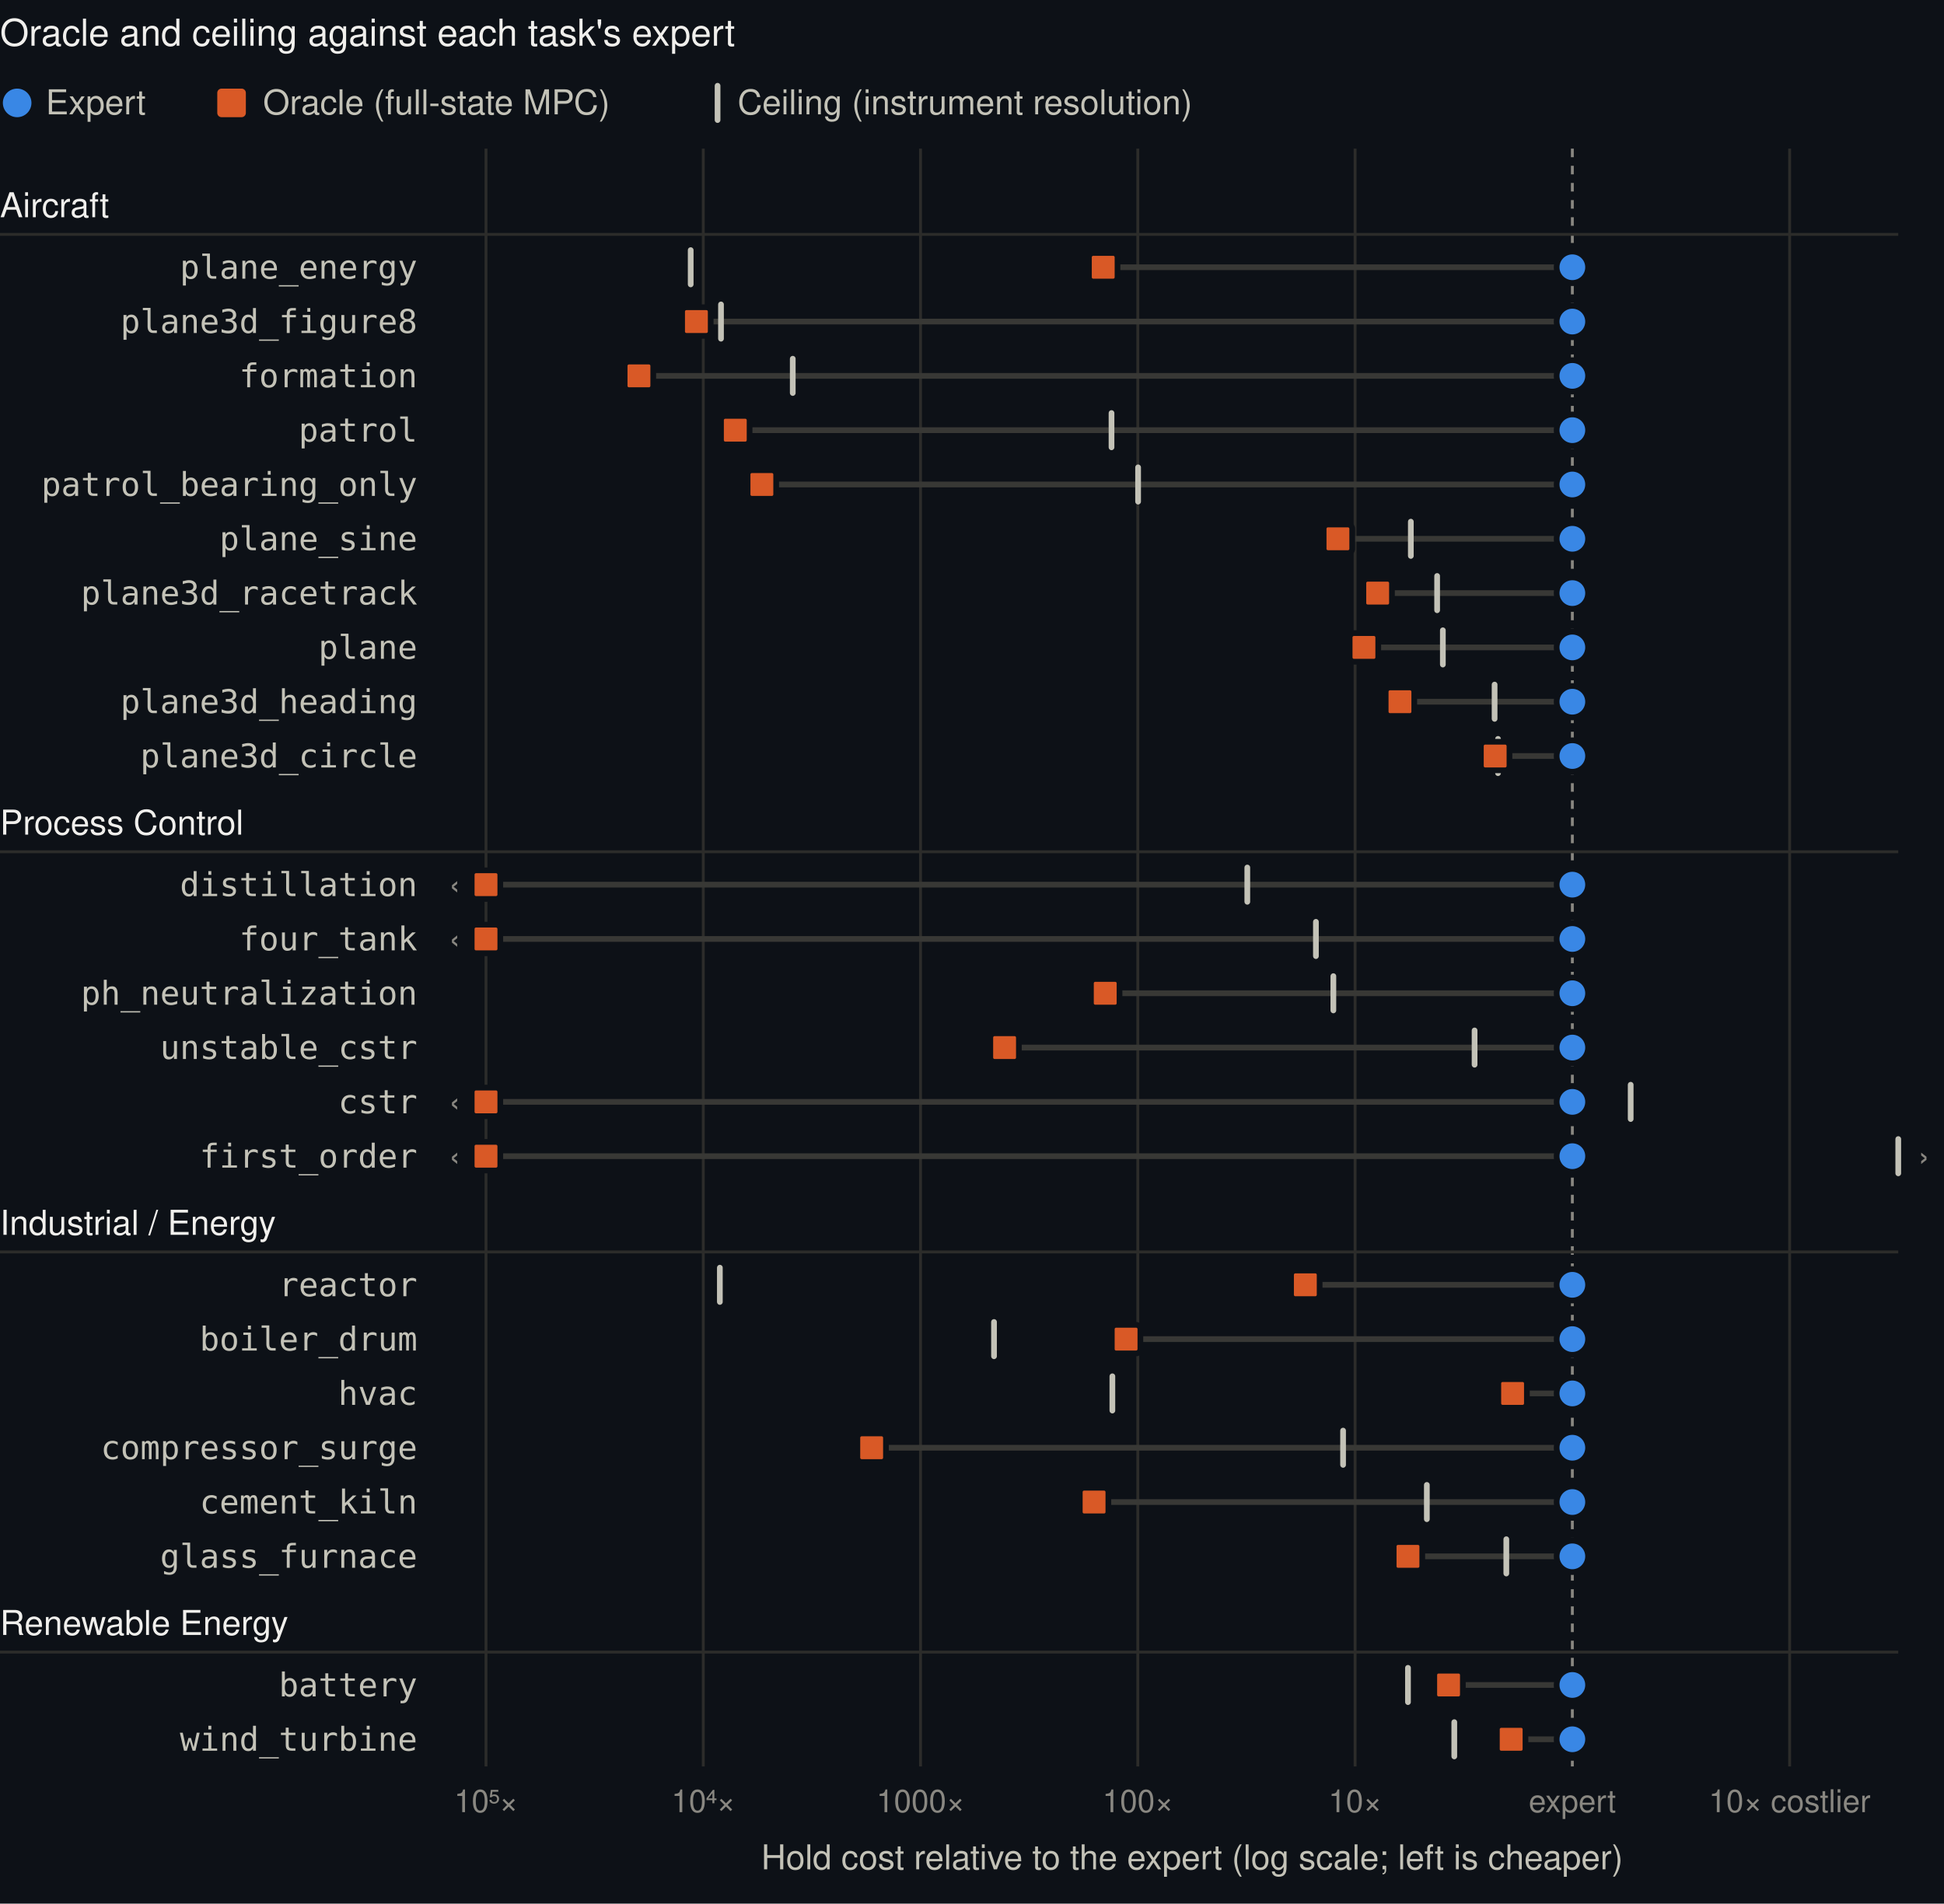
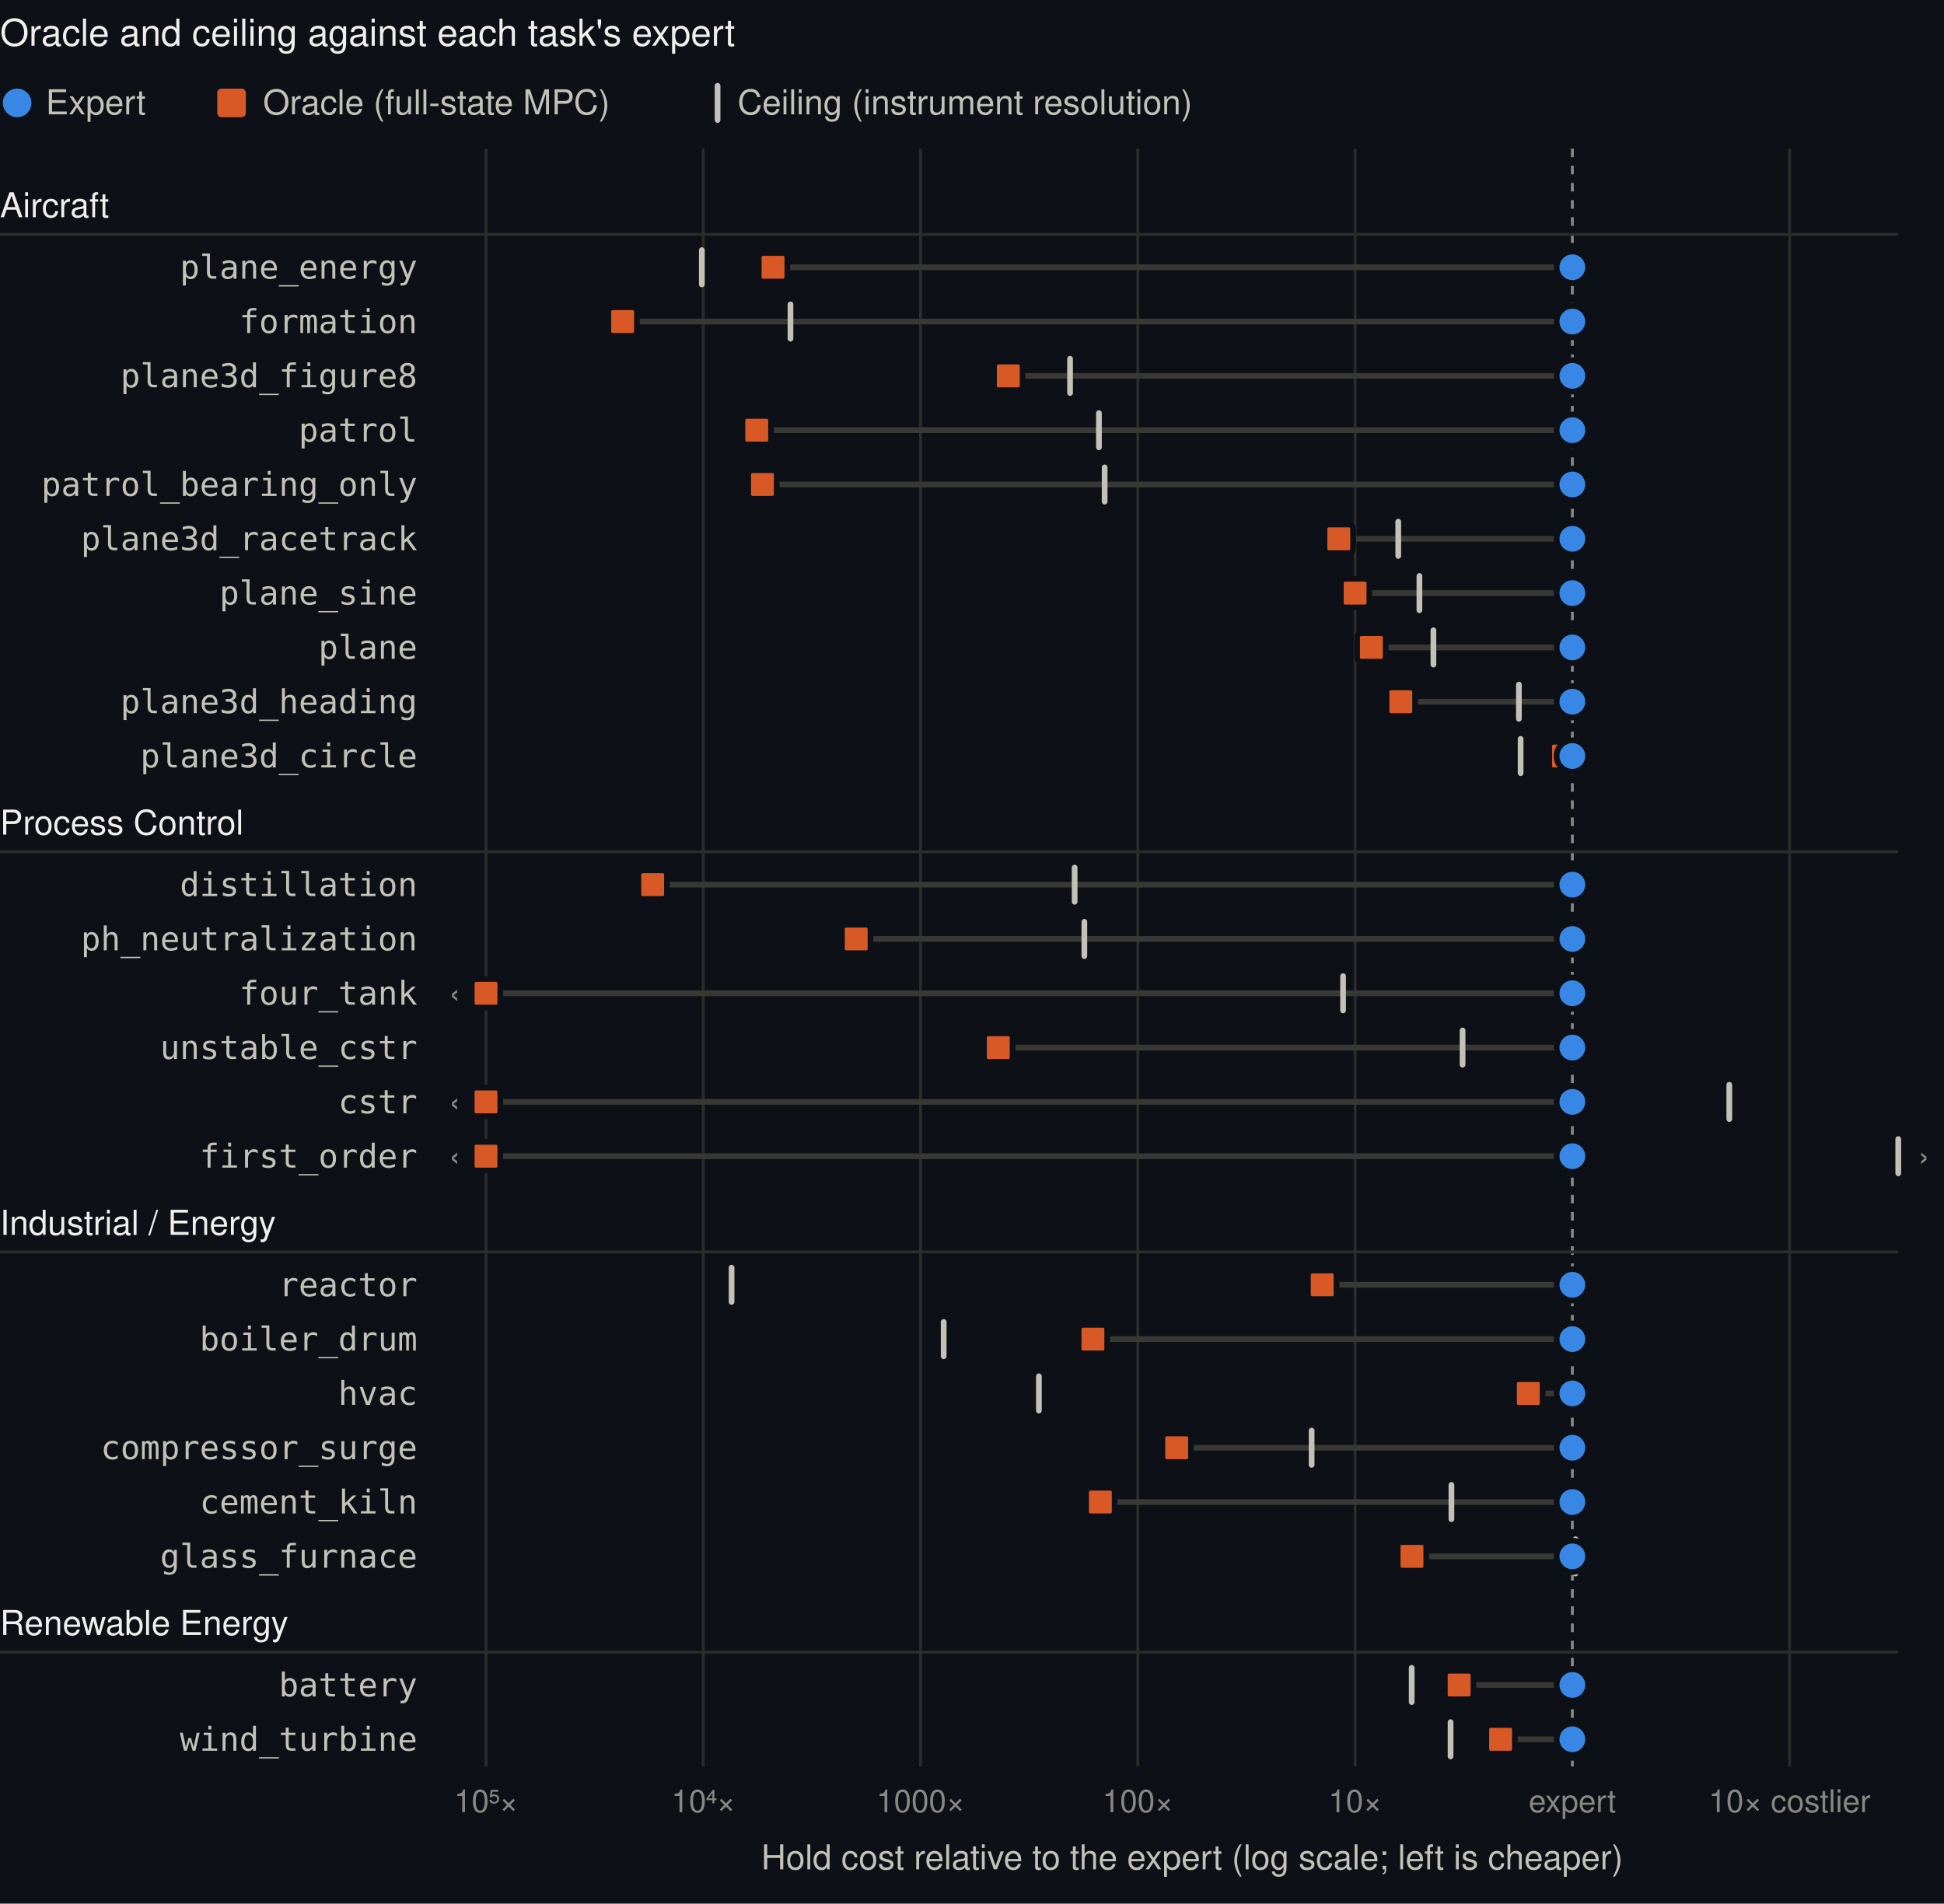
<svg xmlns="http://www.w3.org/2000/svg" viewBox="0 0 680 666" width="680" height="666" font-family="-apple-system, BlinkMacSystemFont, Segoe UI, Helvetica, Arial, sans-serif" role="img" aria-label="Each task's oracle hold cost and ceiling relative to its expert, in decades">
  <rect class="bg" width="100%" height="100%" fill="#0d1117" />
  <text x="0.0" y="16.0" font-size="13" fill="#f0efec" text-anchor="start" font-weight="500">Oracle and ceiling against each task's expert</text>
  <circle cx="6" cy="36" r="5" fill="#3987e5" />
  <text x="16.0" y="40.0" font-size="12" fill="#c3c2b7" text-anchor="start">Expert</text>
  <rect x="76" y="31" width="10" height="10" rx="1.5" fill="#d95926" />
  <text x="92.0" y="40.0" font-size="12" fill="#c3c2b7" text-anchor="start">Oracle (full-state MPC)</text>
  <rect x="250" y="29" width="2" height="14" rx="1" fill="#c3c2b7" />
  <text x="258.0" y="40.0" font-size="12" fill="#c3c2b7" text-anchor="start">Ceiling (instrument resolution)</text>
  <line x1="170.0" x2="170.0" y1="52.0" y2="618.0" stroke="#2c2c2a" />
  <text x="170.0" y="634.0" font-size="11" fill="#898781" text-anchor="middle">10⁵×</text>
  <line x1="246.0" x2="246.0" y1="52.0" y2="618.0" stroke="#2c2c2a" />
  <text x="246.0" y="634.0" font-size="11" fill="#898781" text-anchor="middle">10⁴×</text>
  <line x1="322.0" x2="322.0" y1="52.0" y2="618.0" stroke="#2c2c2a" />
  <text x="322.0" y="634.0" font-size="11" fill="#898781" text-anchor="middle">1000×</text>
  <line x1="398.0" x2="398.0" y1="52.0" y2="618.0" stroke="#2c2c2a" />
  <text x="398.0" y="634.0" font-size="11" fill="#898781" text-anchor="middle">100×</text>
  <line x1="474.0" x2="474.0" y1="52.0" y2="618.0" stroke="#2c2c2a" />
  <text x="474.0" y="634.0" font-size="11" fill="#898781" text-anchor="middle">10×</text>
  <line x1="550.0" x2="550.0" y1="52.0" y2="618.0" stroke="#898781" stroke-dasharray="3 3" />
  <text x="550.0" y="634.0" font-size="11" fill="#898781" text-anchor="middle">expert</text>
  <line x1="626.0" x2="626.0" y1="52.0" y2="618.0" stroke="#2c2c2a" />
  <text x="626.0" y="634.0" font-size="11" fill="#898781" text-anchor="middle">10× costlier</text>
  <text x="417.0" y="654.0" font-size="12" fill="#c3c2b7" text-anchor="middle">Hold cost relative to the expert (log scale; left is cheaper)</text>
  <text x="0.0" y="76.0" font-size="12" fill="#f0efec" text-anchor="start" font-weight="500">Aircraft</text>
  <line x1="0" x2="664" y1="82.0" y2="82.0" stroke="#2c2c2a" />
-   <g data-task="plane_energy" data-oracle="-2.16" data-ceiling="-4.06">
+   <g data-task="plane_energy" data-oracle="-3.68" data-ceiling="-4.01">
    <text x="146.0" y="97.5" font-size="11.5" fill="#c3c2b7" text-anchor="end" font-family="ui-monospace, SFMono-Regular, Menlo, Consolas, monospace">plane_energy</text>
-     <line x1="550.0" x2="385.9" y1="93.5" y2="93.5" stroke="#383835" stroke-width="2" stroke-linecap="round" />
-     <rect x="240.6" y="86.5" width="2" height="14" rx="1" fill="#c3c2b7" />
-     <rect x="380.9" y="88.5" width="10" height="10" rx="1.5" fill="#d95926" stroke="#0d1117" stroke-width="2" />
+     <line x1="550.0" x2="270.4" y1="93.5" y2="93.5" stroke="#383835" stroke-width="2" stroke-linecap="round" />
+     <rect x="244.5" y="86.5" width="2" height="14" rx="1" fill="#c3c2b7" />
+     <rect x="265.4" y="88.5" width="10" height="10" rx="1.5" fill="#d95926" stroke="#0d1117" stroke-width="2" />
    <circle cx="550.0" cy="93.5" r="5.5" fill="#3987e5" stroke="#0d1117" stroke-width="2" />
  </g>
-   <g data-task="plane3d_figure8" data-oracle="-4.03" data-ceiling="-3.92">
-     <text x="146.0" y="116.5" font-size="11.5" fill="#c3c2b7" text-anchor="end" font-family="ui-monospace, SFMono-Regular, Menlo, Consolas, monospace">plane3d_figure8</text>
-     <line x1="550.0" x2="243.6" y1="112.5" y2="112.5" stroke="#383835" stroke-width="2" stroke-linecap="round" />
-     <rect x="251.2" y="105.5" width="2" height="14" rx="1" fill="#c3c2b7" />
-     <rect x="238.6" y="107.5" width="10" height="10" rx="1.5" fill="#d95926" stroke="#0d1117" stroke-width="2" />
+   <g data-task="formation" data-oracle="-4.37" data-ceiling="-3.60">
+     <text x="146.0" y="116.5" font-size="11.5" fill="#c3c2b7" text-anchor="end" font-family="ui-monospace, SFMono-Regular, Menlo, Consolas, monospace">formation</text>
+     <line x1="550.0" x2="217.8" y1="112.5" y2="112.5" stroke="#383835" stroke-width="2" stroke-linecap="round" />
+     <rect x="275.5" y="105.5" width="2" height="14" rx="1" fill="#c3c2b7" />
+     <rect x="212.8" y="107.5" width="10" height="10" rx="1.5" fill="#d95926" stroke="#0d1117" stroke-width="2" />
    <circle cx="550.0" cy="112.5" r="5.5" fill="#3987e5" stroke="#0d1117" stroke-width="2" />
  </g>
-   <g data-task="formation" data-oracle="-4.30" data-ceiling="-3.59">
-     <text x="146.0" y="135.5" font-size="11.5" fill="#c3c2b7" text-anchor="end" font-family="ui-monospace, SFMono-Regular, Menlo, Consolas, monospace">formation</text>
-     <line x1="550.0" x2="223.5" y1="131.5" y2="131.5" stroke="#383835" stroke-width="2" stroke-linecap="round" />
-     <rect x="276.3" y="124.5" width="2" height="14" rx="1" fill="#c3c2b7" />
-     <rect x="218.5" y="126.5" width="10" height="10" rx="1.5" fill="#d95926" stroke="#0d1117" stroke-width="2" />
+   <g data-task="plane3d_figure8" data-oracle="-2.60" data-ceiling="-2.31">
+     <text x="146.0" y="135.5" font-size="11.5" fill="#c3c2b7" text-anchor="end" font-family="ui-monospace, SFMono-Regular, Menlo, Consolas, monospace">plane3d_figure8</text>
+     <line x1="550.0" x2="352.7" y1="131.5" y2="131.5" stroke="#383835" stroke-width="2" stroke-linecap="round" />
+     <rect x="373.3" y="124.5" width="2" height="14" rx="1" fill="#c3c2b7" />
+     <rect x="347.7" y="126.5" width="10" height="10" rx="1.5" fill="#d95926" stroke="#0d1117" stroke-width="2" />
    <circle cx="550.0" cy="131.5" r="5.5" fill="#3987e5" stroke="#0d1117" stroke-width="2" />
  </g>
-   <g data-task="patrol" data-oracle="-3.85" data-ceiling="-2.12">
+   <g data-task="patrol" data-oracle="-3.75" data-ceiling="-2.18">
    <text x="146.0" y="154.5" font-size="11.5" fill="#c3c2b7" text-anchor="end" font-family="ui-monospace, SFMono-Regular, Menlo, Consolas, monospace">patrol</text>
-     <line x1="550.0" x2="257.2" y1="150.5" y2="150.5" stroke="#383835" stroke-width="2" stroke-linecap="round" />
-     <rect x="387.8" y="143.5" width="2" height="14" rx="1" fill="#c3c2b7" />
-     <rect x="252.2" y="145.5" width="10" height="10" rx="1.5" fill="#d95926" stroke="#0d1117" stroke-width="2" />
+     <line x1="550.0" x2="264.7" y1="150.5" y2="150.5" stroke="#383835" stroke-width="2" stroke-linecap="round" />
+     <rect x="383.4" y="143.5" width="2" height="14" rx="1" fill="#c3c2b7" />
+     <rect x="259.7" y="145.5" width="10" height="10" rx="1.5" fill="#d95926" stroke="#0d1117" stroke-width="2" />
    <circle cx="550.0" cy="150.5" r="5.5" fill="#3987e5" stroke="#0d1117" stroke-width="2" />
  </g>
-   <g data-task="patrol_bearing_only" data-oracle="-3.73" data-ceiling="-2.00">
+   <g data-task="patrol_bearing_only" data-oracle="-3.73" data-ceiling="-2.15">
    <text x="146.0" y="173.5" font-size="11.5" fill="#c3c2b7" text-anchor="end" font-family="ui-monospace, SFMono-Regular, Menlo, Consolas, monospace">patrol_bearing_only</text>
-     <line x1="550.0" x2="266.5" y1="169.5" y2="169.5" stroke="#383835" stroke-width="2" stroke-linecap="round" />
-     <rect x="397.1" y="162.5" width="2" height="14" rx="1" fill="#c3c2b7" />
-     <rect x="261.5" y="164.5" width="10" height="10" rx="1.5" fill="#d95926" stroke="#0d1117" stroke-width="2" />
+     <line x1="550.0" x2="266.7" y1="169.5" y2="169.5" stroke="#383835" stroke-width="2" stroke-linecap="round" />
+     <rect x="385.4" y="162.5" width="2" height="14" rx="1" fill="#c3c2b7" />
+     <rect x="261.7" y="164.5" width="10" height="10" rx="1.5" fill="#d95926" stroke="#0d1117" stroke-width="2" />
    <circle cx="550.0" cy="169.5" r="5.5" fill="#3987e5" stroke="#0d1117" stroke-width="2" />
  </g>
-   <g data-task="plane_sine" data-oracle="-1.08" data-ceiling="-0.74">
-     <text x="146.0" y="192.5" font-size="11.5" fill="#c3c2b7" text-anchor="end" font-family="ui-monospace, SFMono-Regular, Menlo, Consolas, monospace">plane_sine</text>
-     <line x1="550.0" x2="468.0" y1="188.5" y2="188.5" stroke="#383835" stroke-width="2" stroke-linecap="round" />
-     <rect x="492.5" y="181.5" width="2" height="14" rx="1" fill="#c3c2b7" />
-     <rect x="463.0" y="183.5" width="10" height="10" rx="1.5" fill="#d95926" stroke="#0d1117" stroke-width="2" />
+   <g data-task="plane3d_racetrack" data-oracle="-1.08" data-ceiling="-0.80">
+     <text x="146.0" y="192.5" font-size="11.5" fill="#c3c2b7" text-anchor="end" font-family="ui-monospace, SFMono-Regular, Menlo, Consolas, monospace">plane3d_racetrack</text>
+     <line x1="550.0" x2="468.3" y1="188.5" y2="188.5" stroke="#383835" stroke-width="2" stroke-linecap="round" />
+     <rect x="488.1" y="181.5" width="2" height="14" rx="1" fill="#c3c2b7" />
+     <rect x="463.3" y="183.5" width="10" height="10" rx="1.5" fill="#d95926" stroke="#0d1117" stroke-width="2" />
    <circle cx="550.0" cy="188.5" r="5.5" fill="#3987e5" stroke="#0d1117" stroke-width="2" />
  </g>
-   <g data-task="plane3d_racetrack" data-oracle="-0.90" data-ceiling="-0.62">
-     <text x="146.0" y="211.5" font-size="11.5" fill="#c3c2b7" text-anchor="end" font-family="ui-monospace, SFMono-Regular, Menlo, Consolas, monospace">plane3d_racetrack</text>
-     <line x1="550.0" x2="481.9" y1="207.5" y2="207.5" stroke="#383835" stroke-width="2" stroke-linecap="round" />
-     <rect x="501.7" y="200.5" width="2" height="14" rx="1" fill="#c3c2b7" />
-     <rect x="476.9" y="202.5" width="10" height="10" rx="1.5" fill="#d95926" stroke="#0d1117" stroke-width="2" />
+   <g data-task="plane_sine" data-oracle="-1.00" data-ceiling="-0.70">
+     <text x="146.0" y="211.5" font-size="11.5" fill="#c3c2b7" text-anchor="end" font-family="ui-monospace, SFMono-Regular, Menlo, Consolas, monospace">plane_sine</text>
+     <line x1="550.0" x2="474.0" y1="207.5" y2="207.5" stroke="#383835" stroke-width="2" stroke-linecap="round" />
+     <rect x="495.5" y="200.5" width="2" height="14" rx="1" fill="#c3c2b7" />
+     <rect x="469.0" y="202.5" width="10" height="10" rx="1.5" fill="#d95926" stroke="#0d1117" stroke-width="2" />
    <circle cx="550.0" cy="207.5" r="5.5" fill="#3987e5" stroke="#0d1117" stroke-width="2" />
  </g>
-   <g data-task="plane" data-oracle="-0.96" data-ceiling="-0.60">
+   <g data-task="plane" data-oracle="-0.92" data-ceiling="-0.64">
    <text x="146.0" y="230.5" font-size="11.5" fill="#c3c2b7" text-anchor="end" font-family="ui-monospace, SFMono-Regular, Menlo, Consolas, monospace">plane</text>
-     <line x1="550.0" x2="477.1" y1="226.5" y2="226.5" stroke="#383835" stroke-width="2" stroke-linecap="round" />
-     <rect x="503.7" y="219.5" width="2" height="14" rx="1" fill="#c3c2b7" />
-     <rect x="472.1" y="221.5" width="10" height="10" rx="1.5" fill="#d95926" stroke="#0d1117" stroke-width="2" />
+     <line x1="550.0" x2="479.7" y1="226.5" y2="226.5" stroke="#383835" stroke-width="2" stroke-linecap="round" />
+     <rect x="500.4" y="219.5" width="2" height="14" rx="1" fill="#c3c2b7" />
+     <rect x="474.7" y="221.5" width="10" height="10" rx="1.5" fill="#d95926" stroke="#0d1117" stroke-width="2" />
    <circle cx="550.0" cy="226.5" r="5.5" fill="#3987e5" stroke="#0d1117" stroke-width="2" />
  </g>
-   <g data-task="plane3d_heading" data-oracle="-0.79" data-ceiling="-0.36">
+   <g data-task="plane3d_heading" data-oracle="-0.79" data-ceiling="-0.25">
    <text x="146.0" y="249.5" font-size="11.5" fill="#c3c2b7" text-anchor="end" font-family="ui-monospace, SFMono-Regular, Menlo, Consolas, monospace">plane3d_heading</text>
-     <line x1="550.0" x2="489.7" y1="245.5" y2="245.5" stroke="#383835" stroke-width="2" stroke-linecap="round" />
-     <rect x="521.8" y="238.5" width="2" height="14" rx="1" fill="#c3c2b7" />
-     <rect x="484.7" y="240.5" width="10" height="10" rx="1.5" fill="#d95926" stroke="#0d1117" stroke-width="2" />
+     <line x1="550.0" x2="490.0" y1="245.5" y2="245.5" stroke="#383835" stroke-width="2" stroke-linecap="round" />
+     <rect x="530.3" y="238.5" width="2" height="14" rx="1" fill="#c3c2b7" />
+     <rect x="485.0" y="240.5" width="10" height="10" rx="1.5" fill="#d95926" stroke="#0d1117" stroke-width="2" />
    <circle cx="550.0" cy="245.5" r="5.5" fill="#3987e5" stroke="#0d1117" stroke-width="2" />
  </g>
-   <g data-task="plane3d_circle" data-oracle="-0.36" data-ceiling="-0.34">
+   <g data-task="plane3d_circle" data-oracle="-0.04" data-ceiling="-0.24">
    <text x="146.0" y="268.5" font-size="11.5" fill="#c3c2b7" text-anchor="end" font-family="ui-monospace, SFMono-Regular, Menlo, Consolas, monospace">plane3d_circle</text>
-     <line x1="550.0" x2="523.0" y1="264.5" y2="264.5" stroke="#383835" stroke-width="2" stroke-linecap="round" />
-     <rect x="523.0" y="257.5" width="2" height="14" rx="1" fill="#c3c2b7" />
-     <rect x="518.0" y="259.5" width="10" height="10" rx="1.5" fill="#d95926" stroke="#0d1117" stroke-width="2" />
+     <line x1="550.0" x2="546.9" y1="264.5" y2="264.5" stroke="#383835" stroke-width="2" stroke-linecap="round" />
+     <rect x="530.9" y="257.5" width="2" height="14" rx="1" fill="#c3c2b7" />
+     <rect x="541.9" y="259.5" width="10" height="10" rx="1.5" fill="#d95926" stroke="#0d1117" stroke-width="2" />
    <circle cx="550.0" cy="264.5" r="5.5" fill="#3987e5" stroke="#0d1117" stroke-width="2" />
  </g>
  <text x="0.0" y="292.0" font-size="12" fill="#f0efec" text-anchor="start" font-weight="500">Process Control</text>
  <line x1="0" x2="664" y1="298.0" y2="298.0" stroke="#2c2c2a" />
-   <g data-task="distillation" data-oracle="-5.38" data-ceiling="-1.50">
+   <g data-task="distillation" data-oracle="-4.23" data-ceiling="-2.29">
    <text x="146.0" y="313.5" font-size="11.5" fill="#c3c2b7" text-anchor="end" font-family="ui-monospace, SFMono-Regular, Menlo, Consolas, monospace">distillation</text>
-     <line x1="550.0" x2="170.0" y1="309.5" y2="309.5" stroke="#383835" stroke-width="2" stroke-linecap="round" />
-     <text x="159.0" y="313.5" font-size="12" fill="#898781" text-anchor="middle">‹</text>
-     <rect x="435.3" y="302.5" width="2" height="14" rx="1" fill="#c3c2b7" />
-     <rect x="165.0" y="304.5" width="10" height="10" rx="1.5" fill="#d95926" stroke="#0d1117" stroke-width="2" />
+     <line x1="550.0" x2="228.3" y1="309.5" y2="309.5" stroke="#383835" stroke-width="2" stroke-linecap="round" />
+     <rect x="374.9" y="302.5" width="2" height="14" rx="1" fill="#c3c2b7" />
+     <rect x="223.3" y="304.5" width="10" height="10" rx="1.5" fill="#d95926" stroke="#0d1117" stroke-width="2" />
    <circle cx="550.0" cy="309.5" r="5.5" fill="#3987e5" stroke="#0d1117" stroke-width="2" />
  </g>
-   <g data-task="four_tank" data-oracle="-8.99" data-ceiling="-1.18">
-     <text x="146.0" y="332.5" font-size="11.5" fill="#c3c2b7" text-anchor="end" font-family="ui-monospace, SFMono-Regular, Menlo, Consolas, monospace">four_tank</text>
-     <line x1="550.0" x2="170.0" y1="328.5" y2="328.5" stroke="#383835" stroke-width="2" stroke-linecap="round" />
-     <text x="159.0" y="332.5" font-size="12" fill="#898781" text-anchor="middle">‹</text>
-     <rect x="459.3" y="321.5" width="2" height="14" rx="1" fill="#c3c2b7" />
-     <rect x="165.0" y="323.5" width="10" height="10" rx="1.5" fill="#d95926" stroke="#0d1117" stroke-width="2" />
+   <g data-task="ph_neutralization" data-oracle="-3.30" data-ceiling="-2.25">
+     <text x="146.0" y="332.5" font-size="11.5" fill="#c3c2b7" text-anchor="end" font-family="ui-monospace, SFMono-Regular, Menlo, Consolas, monospace">ph_neutralization</text>
+     <line x1="550.0" x2="299.5" y1="328.5" y2="328.5" stroke="#383835" stroke-width="2" stroke-linecap="round" />
+     <rect x="378.3" y="321.5" width="2" height="14" rx="1" fill="#c3c2b7" />
+     <rect x="294.5" y="323.5" width="10" height="10" rx="1.5" fill="#d95926" stroke="#0d1117" stroke-width="2" />
    <circle cx="550.0" cy="328.5" r="5.5" fill="#3987e5" stroke="#0d1117" stroke-width="2" />
  </g>
-   <g data-task="ph_neutralization" data-oracle="-2.15" data-ceiling="-1.10">
-     <text x="146.0" y="351.5" font-size="11.5" fill="#c3c2b7" text-anchor="end" font-family="ui-monospace, SFMono-Regular, Menlo, Consolas, monospace">ph_neutralization</text>
-     <line x1="550.0" x2="386.6" y1="347.5" y2="347.5" stroke="#383835" stroke-width="2" stroke-linecap="round" />
-     <rect x="465.4" y="340.5" width="2" height="14" rx="1" fill="#c3c2b7" />
-     <rect x="381.6" y="342.5" width="10" height="10" rx="1.5" fill="#d95926" stroke="#0d1117" stroke-width="2" />
+   <g data-task="four_tank" data-oracle="-8.32" data-ceiling="-1.06">
+     <text x="146.0" y="351.5" font-size="11.5" fill="#c3c2b7" text-anchor="end" font-family="ui-monospace, SFMono-Regular, Menlo, Consolas, monospace">four_tank</text>
+     <line x1="550.0" x2="170.0" y1="347.5" y2="347.5" stroke="#383835" stroke-width="2" stroke-linecap="round" />
+     <text x="159.0" y="351.5" font-size="12" fill="#898781" text-anchor="middle">‹</text>
+     <rect x="468.8" y="340.5" width="2" height="14" rx="1" fill="#c3c2b7" />
+     <rect x="165.0" y="342.5" width="10" height="10" rx="1.5" fill="#d95926" stroke="#0d1117" stroke-width="2" />
    <circle cx="550.0" cy="347.5" r="5.5" fill="#3987e5" stroke="#0d1117" stroke-width="2" />
  </g>
-   <g data-task="unstable_cstr" data-oracle="-2.61" data-ceiling="-0.45">
+   <g data-task="unstable_cstr" data-oracle="-2.64" data-ceiling="-0.51">
    <text x="146.0" y="370.5" font-size="11.5" fill="#c3c2b7" text-anchor="end" font-family="ui-monospace, SFMono-Regular, Menlo, Consolas, monospace">unstable_cstr</text>
-     <line x1="550.0" x2="351.4" y1="366.5" y2="366.5" stroke="#383835" stroke-width="2" stroke-linecap="round" />
-     <rect x="514.8" y="359.5" width="2" height="14" rx="1" fill="#c3c2b7" />
-     <rect x="346.4" y="361.5" width="10" height="10" rx="1.5" fill="#d95926" stroke="#0d1117" stroke-width="2" />
+     <line x1="550.0" x2="349.2" y1="366.5" y2="366.5" stroke="#383835" stroke-width="2" stroke-linecap="round" />
+     <rect x="510.6" y="359.5" width="2" height="14" rx="1" fill="#c3c2b7" />
+     <rect x="344.2" y="361.5" width="10" height="10" rx="1.5" fill="#d95926" stroke="#0d1117" stroke-width="2" />
    <circle cx="550.0" cy="366.5" r="5.5" fill="#3987e5" stroke="#0d1117" stroke-width="2" />
  </g>
-   <g data-task="cstr" data-oracle="-8.08" data-ceiling="0.27">
+   <g data-task="cstr" data-oracle="-6.48" data-ceiling="0.72">
    <text x="146.0" y="389.5" font-size="11.5" fill="#c3c2b7" text-anchor="end" font-family="ui-monospace, SFMono-Regular, Menlo, Consolas, monospace">cstr</text>
    <line x1="550.0" x2="170.0" y1="385.5" y2="385.5" stroke="#383835" stroke-width="2" stroke-linecap="round" />
    <text x="159.0" y="389.5" font-size="12" fill="#898781" text-anchor="middle">‹</text>
-     <rect x="569.4" y="378.5" width="2" height="14" rx="1" fill="#c3c2b7" />
+     <rect x="603.9" y="378.5" width="2" height="14" rx="1" fill="#c3c2b7" />
    <rect x="165.0" y="380.5" width="10" height="10" rx="1.5" fill="#d95926" stroke="#0d1117" stroke-width="2" />
    <circle cx="550.0" cy="385.5" r="5.5" fill="#3987e5" stroke="#0d1117" stroke-width="2" />
  </g>
-   <g data-task="first_order" data-oracle="off-axis" data-ceiling="6.54">
+   <g data-task="first_order" data-oracle="off-axis" data-ceiling="7.48">
    <text x="146.0" y="408.5" font-size="11.5" fill="#c3c2b7" text-anchor="end" font-family="ui-monospace, SFMono-Regular, Menlo, Consolas, monospace">first_order</text>
    <line x1="550.0" x2="170.0" y1="404.5" y2="404.5" stroke="#383835" stroke-width="2" stroke-linecap="round" />
    <text x="159.0" y="408.5" font-size="12" fill="#898781" text-anchor="middle">‹</text>
    <text x="673.0" y="408.5" font-size="12" fill="#898781" text-anchor="middle">›</text>
    <rect x="663.0" y="397.5" width="2" height="14" rx="1" fill="#c3c2b7" />
    <rect x="165.0" y="399.5" width="10" height="10" rx="1.5" fill="#d95926" stroke="#0d1117" stroke-width="2" />
    <circle cx="550.0" cy="404.5" r="5.5" fill="#3987e5" stroke="#0d1117" stroke-width="2" />
  </g>
  <text x="0.0" y="432.0" font-size="12" fill="#f0efec" text-anchor="start" font-weight="500">Industrial / Energy</text>
  <line x1="0" x2="664" y1="438.0" y2="438.0" stroke="#2c2c2a" />
-   <g data-task="reactor" data-oracle="-1.23" data-ceiling="-3.92">
+   <g data-task="reactor" data-oracle="-1.15" data-ceiling="-3.87">
    <text x="146.0" y="453.5" font-size="11.5" fill="#c3c2b7" text-anchor="end" font-family="ui-monospace, SFMono-Regular, Menlo, Consolas, monospace">reactor</text>
-     <line x1="550.0" x2="456.6" y1="449.5" y2="449.5" stroke="#383835" stroke-width="2" stroke-linecap="round" />
-     <rect x="250.8" y="442.5" width="2" height="14" rx="1" fill="#c3c2b7" />
-     <rect x="451.6" y="444.5" width="10" height="10" rx="1.5" fill="#d95926" stroke="#0d1117" stroke-width="2" />
+     <line x1="550.0" x2="462.5" y1="449.5" y2="449.5" stroke="#383835" stroke-width="2" stroke-linecap="round" />
+     <rect x="254.9" y="442.5" width="2" height="14" rx="1" fill="#c3c2b7" />
+     <rect x="457.5" y="444.5" width="10" height="10" rx="1.5" fill="#d95926" stroke="#0d1117" stroke-width="2" />
    <circle cx="550.0" cy="449.5" r="5.5" fill="#3987e5" stroke="#0d1117" stroke-width="2" />
  </g>
-   <g data-task="boiler_drum" data-oracle="-2.05" data-ceiling="-2.66">
+   <g data-task="boiler_drum" data-oracle="-2.21" data-ceiling="-2.89">
    <text x="146.0" y="472.5" font-size="11.5" fill="#c3c2b7" text-anchor="end" font-family="ui-monospace, SFMono-Regular, Menlo, Consolas, monospace">boiler_drum</text>
-     <line x1="550.0" x2="393.9" y1="468.5" y2="468.5" stroke="#383835" stroke-width="2" stroke-linecap="round" />
-     <rect x="346.7" y="461.5" width="2" height="14" rx="1" fill="#c3c2b7" />
-     <rect x="388.9" y="463.5" width="10" height="10" rx="1.5" fill="#d95926" stroke="#0d1117" stroke-width="2" />
+     <line x1="550.0" x2="382.3" y1="468.5" y2="468.5" stroke="#383835" stroke-width="2" stroke-linecap="round" />
+     <rect x="329.1" y="461.5" width="2" height="14" rx="1" fill="#c3c2b7" />
+     <rect x="377.3" y="463.5" width="10" height="10" rx="1.5" fill="#d95926" stroke="#0d1117" stroke-width="2" />
    <circle cx="550.0" cy="468.5" r="5.5" fill="#3987e5" stroke="#0d1117" stroke-width="2" />
  </g>
-   <g data-task="hvac" data-oracle="-0.27" data-ceiling="-2.12">
+   <g data-task="hvac" data-oracle="-0.20" data-ceiling="-2.46">
    <text x="146.0" y="491.5" font-size="11.5" fill="#c3c2b7" text-anchor="end" font-family="ui-monospace, SFMono-Regular, Menlo, Consolas, monospace">hvac</text>
-     <line x1="550.0" x2="529.1" y1="487.5" y2="487.5" stroke="#383835" stroke-width="2" stroke-linecap="round" />
-     <rect x="388.1" y="480.5" width="2" height="14" rx="1" fill="#c3c2b7" />
-     <rect x="524.1" y="482.5" width="10" height="10" rx="1.5" fill="#d95926" stroke="#0d1117" stroke-width="2" />
+     <line x1="550.0" x2="534.6" y1="487.5" y2="487.5" stroke="#383835" stroke-width="2" stroke-linecap="round" />
+     <rect x="362.4" y="480.5" width="2" height="14" rx="1" fill="#c3c2b7" />
+     <rect x="529.6" y="482.5" width="10" height="10" rx="1.5" fill="#d95926" stroke="#0d1117" stroke-width="2" />
    <circle cx="550.0" cy="487.5" r="5.5" fill="#3987e5" stroke="#0d1117" stroke-width="2" />
  </g>
-   <g data-task="compressor_surge" data-oracle="-3.23" data-ceiling="-1.06">
+   <g data-task="compressor_surge" data-oracle="-1.82" data-ceiling="-1.20">
    <text x="146.0" y="510.5" font-size="11.5" fill="#c3c2b7" text-anchor="end" font-family="ui-monospace, SFMono-Regular, Menlo, Consolas, monospace">compressor_surge</text>
-     <line x1="550.0" x2="304.9" y1="506.5" y2="506.5" stroke="#383835" stroke-width="2" stroke-linecap="round" />
-     <rect x="468.8" y="499.5" width="2" height="14" rx="1" fill="#c3c2b7" />
-     <rect x="299.9" y="501.5" width="10" height="10" rx="1.5" fill="#d95926" stroke="#0d1117" stroke-width="2" />
+     <line x1="550.0" x2="411.6" y1="506.5" y2="506.5" stroke="#383835" stroke-width="2" stroke-linecap="round" />
+     <rect x="457.8" y="499.5" width="2" height="14" rx="1" fill="#c3c2b7" />
+     <rect x="406.6" y="501.5" width="10" height="10" rx="1.5" fill="#d95926" stroke="#0d1117" stroke-width="2" />
    <circle cx="550.0" cy="506.5" r="5.5" fill="#3987e5" stroke="#0d1117" stroke-width="2" />
  </g>
-   <g data-task="cement_kiln" data-oracle="-2.20" data-ceiling="-0.67">
+   <g data-task="cement_kiln" data-oracle="-2.17" data-ceiling="-0.56">
    <text x="146.0" y="529.5" font-size="11.5" fill="#c3c2b7" text-anchor="end" font-family="ui-monospace, SFMono-Regular, Menlo, Consolas, monospace">cement_kiln</text>
-     <line x1="550.0" x2="382.7" y1="525.5" y2="525.5" stroke="#383835" stroke-width="2" stroke-linecap="round" />
-     <rect x="498.1" y="518.5" width="2" height="14" rx="1" fill="#c3c2b7" />
-     <rect x="377.7" y="520.5" width="10" height="10" rx="1.5" fill="#d95926" stroke="#0d1117" stroke-width="2" />
+     <line x1="550.0" x2="384.9" y1="525.5" y2="525.5" stroke="#383835" stroke-width="2" stroke-linecap="round" />
+     <rect x="506.7" y="518.5" width="2" height="14" rx="1" fill="#c3c2b7" />
+     <rect x="379.9" y="520.5" width="10" height="10" rx="1.5" fill="#d95926" stroke="#0d1117" stroke-width="2" />
    <circle cx="550.0" cy="525.5" r="5.5" fill="#3987e5" stroke="#0d1117" stroke-width="2" />
  </g>
-   <g data-task="glass_furnace" data-oracle="-0.76" data-ceiling="-0.30">
+   <g data-task="glass_furnace" data-oracle="-0.74" data-ceiling="0.01">
    <text x="146.0" y="548.5" font-size="11.5" fill="#c3c2b7" text-anchor="end" font-family="ui-monospace, SFMono-Regular, Menlo, Consolas, monospace">glass_furnace</text>
-     <line x1="550.0" x2="492.5" y1="544.5" y2="544.5" stroke="#383835" stroke-width="2" stroke-linecap="round" />
-     <rect x="525.9" y="537.5" width="2" height="14" rx="1" fill="#c3c2b7" />
-     <rect x="487.5" y="539.5" width="10" height="10" rx="1.5" fill="#d95926" stroke="#0d1117" stroke-width="2" />
+     <line x1="550.0" x2="493.9" y1="544.5" y2="544.5" stroke="#383835" stroke-width="2" stroke-linecap="round" />
+     <rect x="550.1" y="537.5" width="2" height="14" rx="1" fill="#c3c2b7" />
+     <rect x="488.9" y="539.5" width="10" height="10" rx="1.5" fill="#d95926" stroke="#0d1117" stroke-width="2" />
    <circle cx="550.0" cy="544.5" r="5.5" fill="#3987e5" stroke="#0d1117" stroke-width="2" />
  </g>
  <text x="0.0" y="572.0" font-size="12" fill="#f0efec" text-anchor="start" font-weight="500">Renewable Energy</text>
  <line x1="0" x2="664" y1="578.0" y2="578.0" stroke="#2c2c2a" />
-   <g data-task="battery" data-oracle="-0.57" data-ceiling="-0.76">
+   <g data-task="battery" data-oracle="-0.52" data-ceiling="-0.74">
    <text x="146.0" y="593.5" font-size="11.5" fill="#c3c2b7" text-anchor="end" font-family="ui-monospace, SFMono-Regular, Menlo, Consolas, monospace">battery</text>
-     <line x1="550.0" x2="506.7" y1="589.5" y2="589.5" stroke="#383835" stroke-width="2" stroke-linecap="round" />
-     <rect x="491.5" y="582.5" width="2" height="14" rx="1" fill="#c3c2b7" />
-     <rect x="501.7" y="584.5" width="10" height="10" rx="1.5" fill="#d95926" stroke="#0d1117" stroke-width="2" />
+     <line x1="550.0" x2="510.4" y1="589.5" y2="589.5" stroke="#383835" stroke-width="2" stroke-linecap="round" />
+     <rect x="492.8" y="582.5" width="2" height="14" rx="1" fill="#c3c2b7" />
+     <rect x="505.4" y="584.5" width="10" height="10" rx="1.5" fill="#d95926" stroke="#0d1117" stroke-width="2" />
    <circle cx="550.0" cy="589.5" r="5.5" fill="#3987e5" stroke="#0d1117" stroke-width="2" />
  </g>
-   <g data-task="wind_turbine" data-oracle="-0.28" data-ceiling="-0.54">
+   <g data-task="wind_turbine" data-oracle="-0.33" data-ceiling="-0.56">
    <text x="146.0" y="612.5" font-size="11.5" fill="#c3c2b7" text-anchor="end" font-family="ui-monospace, SFMono-Regular, Menlo, Consolas, monospace">wind_turbine</text>
-     <line x1="550.0" x2="528.6" y1="608.5" y2="608.5" stroke="#383835" stroke-width="2" stroke-linecap="round" />
-     <rect x="507.7" y="601.5" width="2" height="14" rx="1" fill="#c3c2b7" />
-     <rect x="523.6" y="603.5" width="10" height="10" rx="1.5" fill="#d95926" stroke="#0d1117" stroke-width="2" />
+     <line x1="550.0" x2="524.9" y1="608.5" y2="608.5" stroke="#383835" stroke-width="2" stroke-linecap="round" />
+     <rect x="506.4" y="601.5" width="2" height="14" rx="1" fill="#c3c2b7" />
+     <rect x="519.9" y="603.5" width="10" height="10" rx="1.5" fill="#d95926" stroke="#0d1117" stroke-width="2" />
    <circle cx="550.0" cy="608.5" r="5.5" fill="#3987e5" stroke="#0d1117" stroke-width="2" />
  </g>
</svg>
